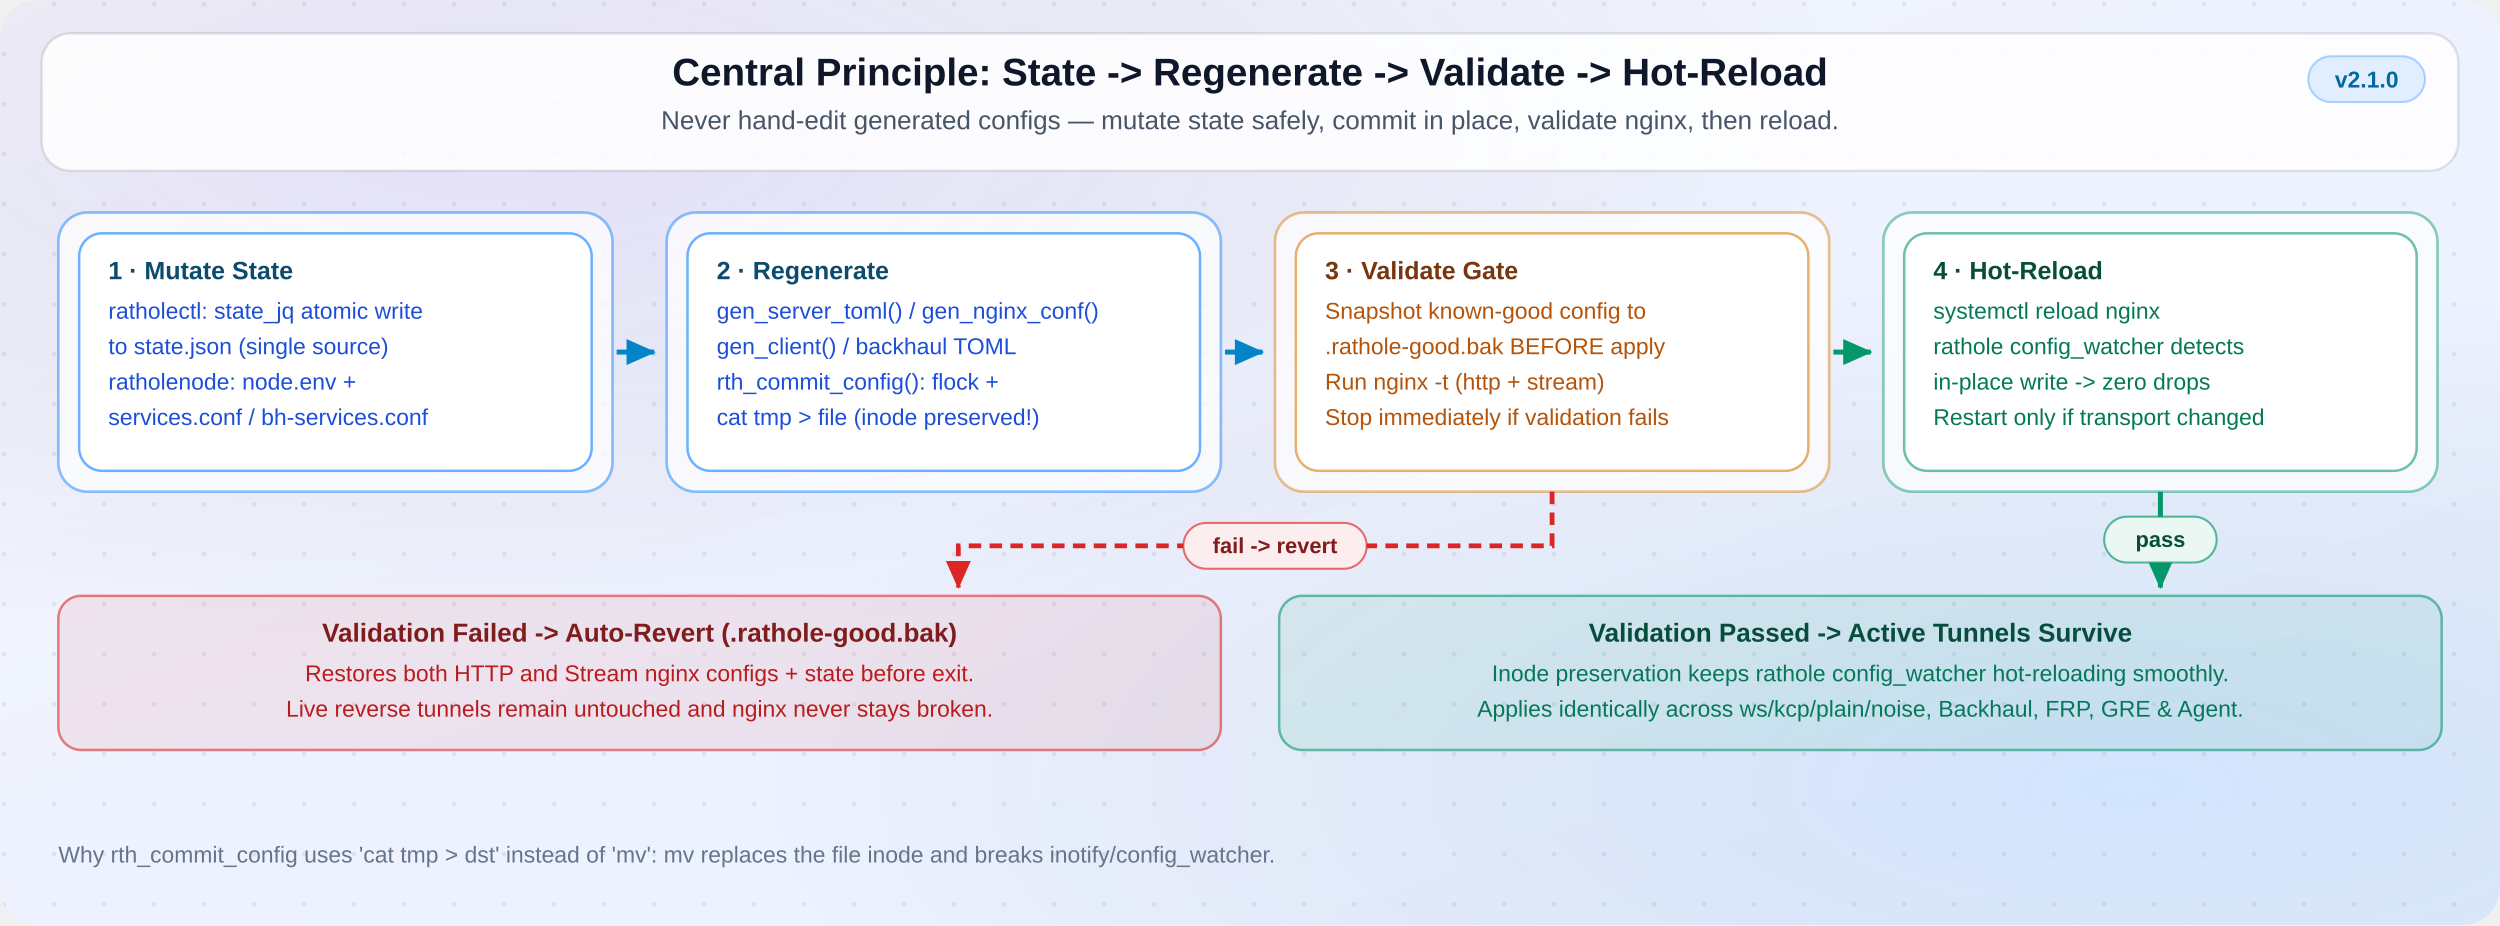
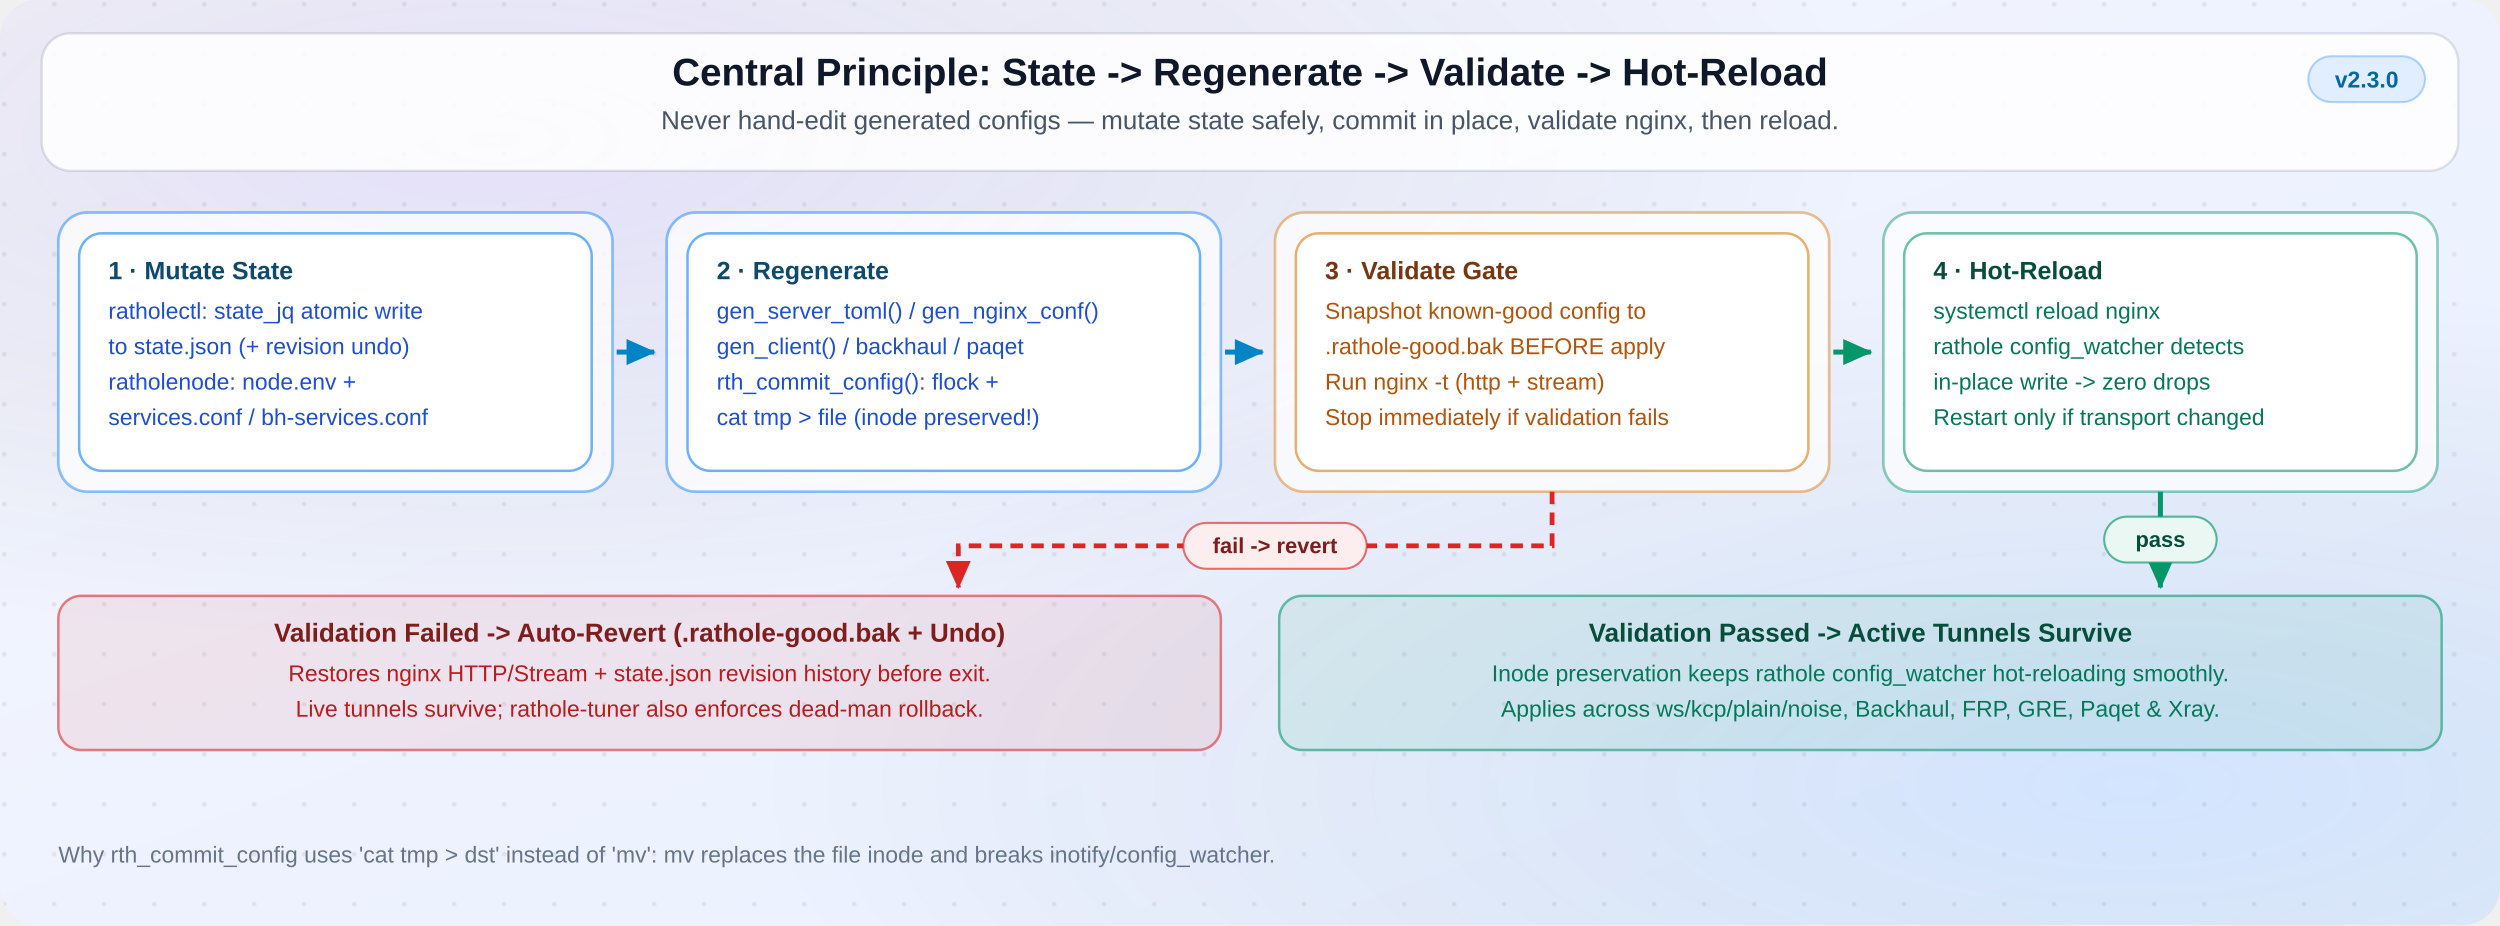
<svg xmlns="http://www.w3.org/2000/svg" viewBox="0 0 1200 444" width="1200" height="444" font-family="Segoe UI, system-ui, -apple-system, Arial, sans-serif">
  <defs>
    <linearGradient id="bgGrad" x1="0%" y1="0%" x2="100%" y2="100%">
      <stop offset="0%" stop-color="#f6f8fc" />
      <stop offset="52%" stop-color="#eef2ff" />
      <stop offset="100%" stop-color="#e8f1ff" />
    </linearGradient>
    <radialGradient id="orbA" cx="20%" cy="15%" r="55%">
      <stop offset="0%" stop-color="rgba(124,58,237,0.11)" />
      <stop offset="100%" stop-color="rgba(0,0,0,0)" />
    </radialGradient>
    <radialGradient id="orbB" cx="85%" cy="85%" r="55%">
      <stop offset="0%" stop-color="rgba(0,122,255,0.10)" />
      <stop offset="100%" stop-color="rgba(0,0,0,0)" />
    </radialGradient>
    <pattern id="dotGrid" width="24" height="24" patternUnits="userSpaceOnUse">
      <circle cx="2" cy="2" r="1.15" fill="rgba(71,85,105,0.10)" />
    </pattern>
    <marker id="arr" viewBox="0 0 10 10" refX="8.5" refY="5" markerWidth="6.5" markerHeight="6.5" orient="auto">
      <path d="M0,1 L9,5 L0,9 z" fill="#0284c7" />
    </marker>
    <marker id="arrV" viewBox="0 0 10 10" refX="8.5" refY="5" markerWidth="6.5" markerHeight="6.5" orient="auto">
      <path d="M0,1 L9,5 L0,9 z" fill="#7c3aed" />
    </marker>
    <marker id="arrG" viewBox="0 0 10 10" refX="8.5" refY="5" markerWidth="6.5" markerHeight="6.5" orient="auto">
      <path d="M0,1 L9,5 L0,9 z" fill="#059669" />
    </marker>
    <marker id="arrR" viewBox="0 0 10 10" refX="8.5" refY="5" markerWidth="6.5" markerHeight="6.5" orient="auto">
      <path d="M0,1 L9,5 L0,9 z" fill="#dc2626" />
    </marker>
    <marker id="arrN" viewBox="0 0 10 10" refX="8.5" refY="5" markerWidth="6.5" markerHeight="6.5" orient="auto">
      <path d="M0,1 L9,5 L0,9 z" fill="#475569" />
    </marker>
  </defs>
  <rect x="0" y="0" width="1200" height="444" rx="18" fill="url(#bgGrad)" />
  <rect x="0" y="0" width="1200" height="444" rx="18" fill="url(#orbA)" />
  <rect x="0" y="0" width="1200" height="444" rx="18" fill="url(#orbB)" />
  <rect x="0" y="0" width="1200" height="444" rx="18" fill="url(#dotGrid)" />
  <rect x="20" y="16" width="1160" height="66" rx="14" fill="rgba(255,255,255,0.86)" stroke="rgba(15,23,42,0.11)" stroke-width="1.2" />
  <text x="600.0" y="41" text-anchor="middle" fill="#0f172a" font-size="18.5" font-weight="700">Central Principle: State -&gt; Regenerate -&gt; Validate -&gt; Hot-Reload</text>
  <text x="600.0" y="62" text-anchor="middle" fill="#475569" font-size="12.5">Never hand-edit generated configs — mutate state safely, commit in place, validate nginx, then reload.</text>
  <rect x="1108" y="27" width="56" height="22" rx="11" fill="rgba(0,122,255,0.11)" stroke="rgba(0,122,255,0.30)" stroke-width="1" />
-   <text x="1136" y="42" text-anchor="middle" fill="#0369a1" font-size="11" font-weight="700">v2.1.0</text>
+   <text x="1136" y="42" text-anchor="middle" fill="#0369a1" font-size="11" font-weight="700">v2.3.0</text>
  <rect x="28" y="102" width="266" height="134" rx="14" fill="rgba(255,255,255,0.72)" stroke="#007aff" stroke-opacity="0.45" stroke-width="1.3" />
  <rect x="38" y="112" width="246" height="114" rx="11" fill="#ffffff" stroke="#007aff" stroke-opacity="0.58" stroke-width="1.2" />
  <text x="52" y="134" text-anchor="start" font-size="12" font-weight="700" fill="#0c4a6e">1 · Mutate State</text>
  <text x="52" y="153" text-anchor="start" font-size="11" fill="#1d4ed8">ratholectl: state_jq atomic write</text>
-   <text x="52" y="170" text-anchor="start" font-size="11" fill="#1d4ed8">to state.json (single source)</text>
+   <text x="52" y="170" text-anchor="start" font-size="11" fill="#1d4ed8">to state.json (+ revision undo)</text>
  <text x="52" y="187" text-anchor="start" font-size="11" fill="#1d4ed8">ratholenode: node.env +</text>
  <text x="52" y="204" text-anchor="start" font-size="11" fill="#1d4ed8">services.conf / bh-services.conf</text>
  <line x1="296" y1="169" x2="314" y2="169" stroke="#0284c7" stroke-width="2.4" marker-end="url(#arr)" />
  <rect x="320" y="102" width="266" height="134" rx="14" fill="rgba(255,255,255,0.72)" stroke="#007aff" stroke-opacity="0.45" stroke-width="1.3" />
  <rect x="330" y="112" width="246" height="114" rx="11" fill="#ffffff" stroke="#007aff" stroke-opacity="0.58" stroke-width="1.2" />
  <text x="344" y="134" text-anchor="start" font-size="12" font-weight="700" fill="#0c4a6e">2 · Regenerate</text>
  <text x="344" y="153" text-anchor="start" font-size="11" fill="#1d4ed8">gen_server_toml() / gen_nginx_conf()</text>
-   <text x="344" y="170" text-anchor="start" font-size="11" fill="#1d4ed8">gen_client() / backhaul TOML</text>
+   <text x="344" y="170" text-anchor="start" font-size="11" fill="#1d4ed8">gen_client() / backhaul / paqet</text>
  <text x="344" y="187" text-anchor="start" font-size="11" fill="#1d4ed8">rth_commit_config(): flock +</text>
  <text x="344" y="204" text-anchor="start" font-size="11" fill="#1d4ed8">cat tmp &gt; file (inode preserved!)</text>
  <line x1="588" y1="169" x2="606" y2="169" stroke="#0284c7" stroke-width="2.4" marker-end="url(#arr)" />
  <rect x="612" y="102" width="266" height="134" rx="14" fill="rgba(255,255,255,0.72)" stroke="#d97706" stroke-opacity="0.45" stroke-width="1.3" />
  <rect x="622" y="112" width="246" height="114" rx="11" fill="#ffffff" stroke="#d97706" stroke-opacity="0.58" stroke-width="1.2" />
  <text x="636" y="134" text-anchor="start" font-size="12" font-weight="700" fill="#78350f">3 · Validate Gate</text>
  <text x="636" y="153" text-anchor="start" font-size="11" fill="#b45309">Snapshot known-good config to</text>
  <text x="636" y="170" text-anchor="start" font-size="11" fill="#b45309">.rathole-good.bak BEFORE apply</text>
  <text x="636" y="187" text-anchor="start" font-size="11" fill="#b45309">Run nginx -t (http + stream)</text>
  <text x="636" y="204" text-anchor="start" font-size="11" fill="#b45309">Stop immediately if validation fails</text>
  <line x1="880" y1="169" x2="898" y2="169" stroke="#059669" stroke-width="2.4" marker-end="url(#arrG)" />
  <rect x="904" y="102" width="266" height="134" rx="14" fill="rgba(255,255,255,0.72)" stroke="#059669" stroke-opacity="0.45" stroke-width="1.3" />
  <rect x="914" y="112" width="246" height="114" rx="11" fill="#ffffff" stroke="#059669" stroke-opacity="0.58" stroke-width="1.2" />
  <text x="928" y="134" text-anchor="start" font-size="12" font-weight="700" fill="#064e3b">4 · Hot-Reload</text>
  <text x="928" y="153" text-anchor="start" font-size="11" fill="#047857">systemctl reload nginx</text>
  <text x="928" y="170" text-anchor="start" font-size="11" fill="#047857">rathole config_watcher detects</text>
  <text x="928" y="187" text-anchor="start" font-size="11" fill="#047857">in-place write -&gt; zero drops</text>
  <text x="928" y="204" text-anchor="start" font-size="11" fill="#047857">Restart only if transport changed</text>
  <rect x="28" y="286" width="558" height="74" rx="11" fill="rgba(220,38,38,0.08)" stroke="#dc2626" stroke-opacity="0.58" stroke-width="1.2" />
-   <text x="307.0" y="308" text-anchor="middle" font-size="12.5" font-weight="700" fill="#7f1d1d">Validation Failed -&gt; Auto-Revert (.rathole-good.bak)</text>
-   <text x="307.0" y="327" text-anchor="middle" font-size="11" fill="#b91c1c">Restores both HTTP and Stream nginx configs + state before exit.</text>
-   <text x="307.0" y="344" text-anchor="middle" font-size="11" fill="#b91c1c">Live reverse tunnels remain untouched and nginx never stays broken.</text>
+   <text x="307.0" y="308" text-anchor="middle" font-size="12.5" font-weight="700" fill="#7f1d1d">Validation Failed -&gt; Auto-Revert (.rathole-good.bak + Undo)</text>
+   <text x="307.0" y="327" text-anchor="middle" font-size="11" fill="#b91c1c">Restores nginx HTTP/Stream + state.json revision history before exit.</text>
+   <text x="307.0" y="344" text-anchor="middle" font-size="11" fill="#b91c1c">Live tunnels survive; rathole-tuner also enforces dead-man rollback.</text>
  <rect x="614" y="286" width="558" height="74" rx="11" fill="rgba(5,150,105,0.08)" stroke="#059669" stroke-opacity="0.58" stroke-width="1.2" />
  <text x="893.0" y="308" text-anchor="middle" font-size="12.5" font-weight="700" fill="#064e3b">Validation Passed -&gt; Active Tunnels Survive</text>
  <text x="893.0" y="327" text-anchor="middle" font-size="11" fill="#047857">Inode preservation keeps rathole config_watcher hot-reloading smoothly.</text>
-   <text x="893.0" y="344" text-anchor="middle" font-size="11" fill="#047857">Applies identically across ws/kcp/plain/noise, Backhaul, FRP, GRE &amp; Agent.</text>
+   <text x="893.0" y="344" text-anchor="middle" font-size="11" fill="#047857">Applies across ws/kcp/plain/noise, Backhaul, FRP, GRE, Paqet &amp; Xray.</text>
  <path d="M 745.0 236 L 745.0 262 L 460 262 L 460 282" fill="none" stroke="#dc2626" stroke-width="2.3" stroke-dasharray="6 4" marker-end="url(#arrR)" />
  <rect x="568.0" y="251.0" width="88" height="22" rx="11.0" fill="#ffffff" stroke="#dc2626" stroke-opacity="0.65" stroke-width="1" />
  <rect x="568.0" y="251.0" width="88" height="22" rx="11.0" fill="rgba(220,38,38,0.08)" />
  <text x="612" y="265.5" text-anchor="middle" font-size="10.5" font-weight="700" fill="#7f1d1d">fail -&gt; revert</text>
  <line x1="1037.0" y1="236" x2="1037.0" y2="282" stroke="#059669" stroke-width="2.4" marker-end="url(#arrG)" />
  <rect x="1010.0" y="248.0" width="54" height="22" rx="11.0" fill="#ffffff" stroke="#059669" stroke-opacity="0.65" stroke-width="1" />
  <rect x="1010.0" y="248.0" width="54" height="22" rx="11.0" fill="rgba(5,150,105,0.08)" />
  <text x="1037.0" y="262.5" text-anchor="middle" font-size="10.5" font-weight="700" fill="#064e3b">pass</text>
  <text x="28" y="414" text-anchor="start" font-size="11" font-weight="500" fill="#64748b">Why rth_commit_config uses 'cat tmp &gt; dst' instead of 'mv': mv replaces the file inode and breaks inotify/config_watcher.</text>
</svg>
